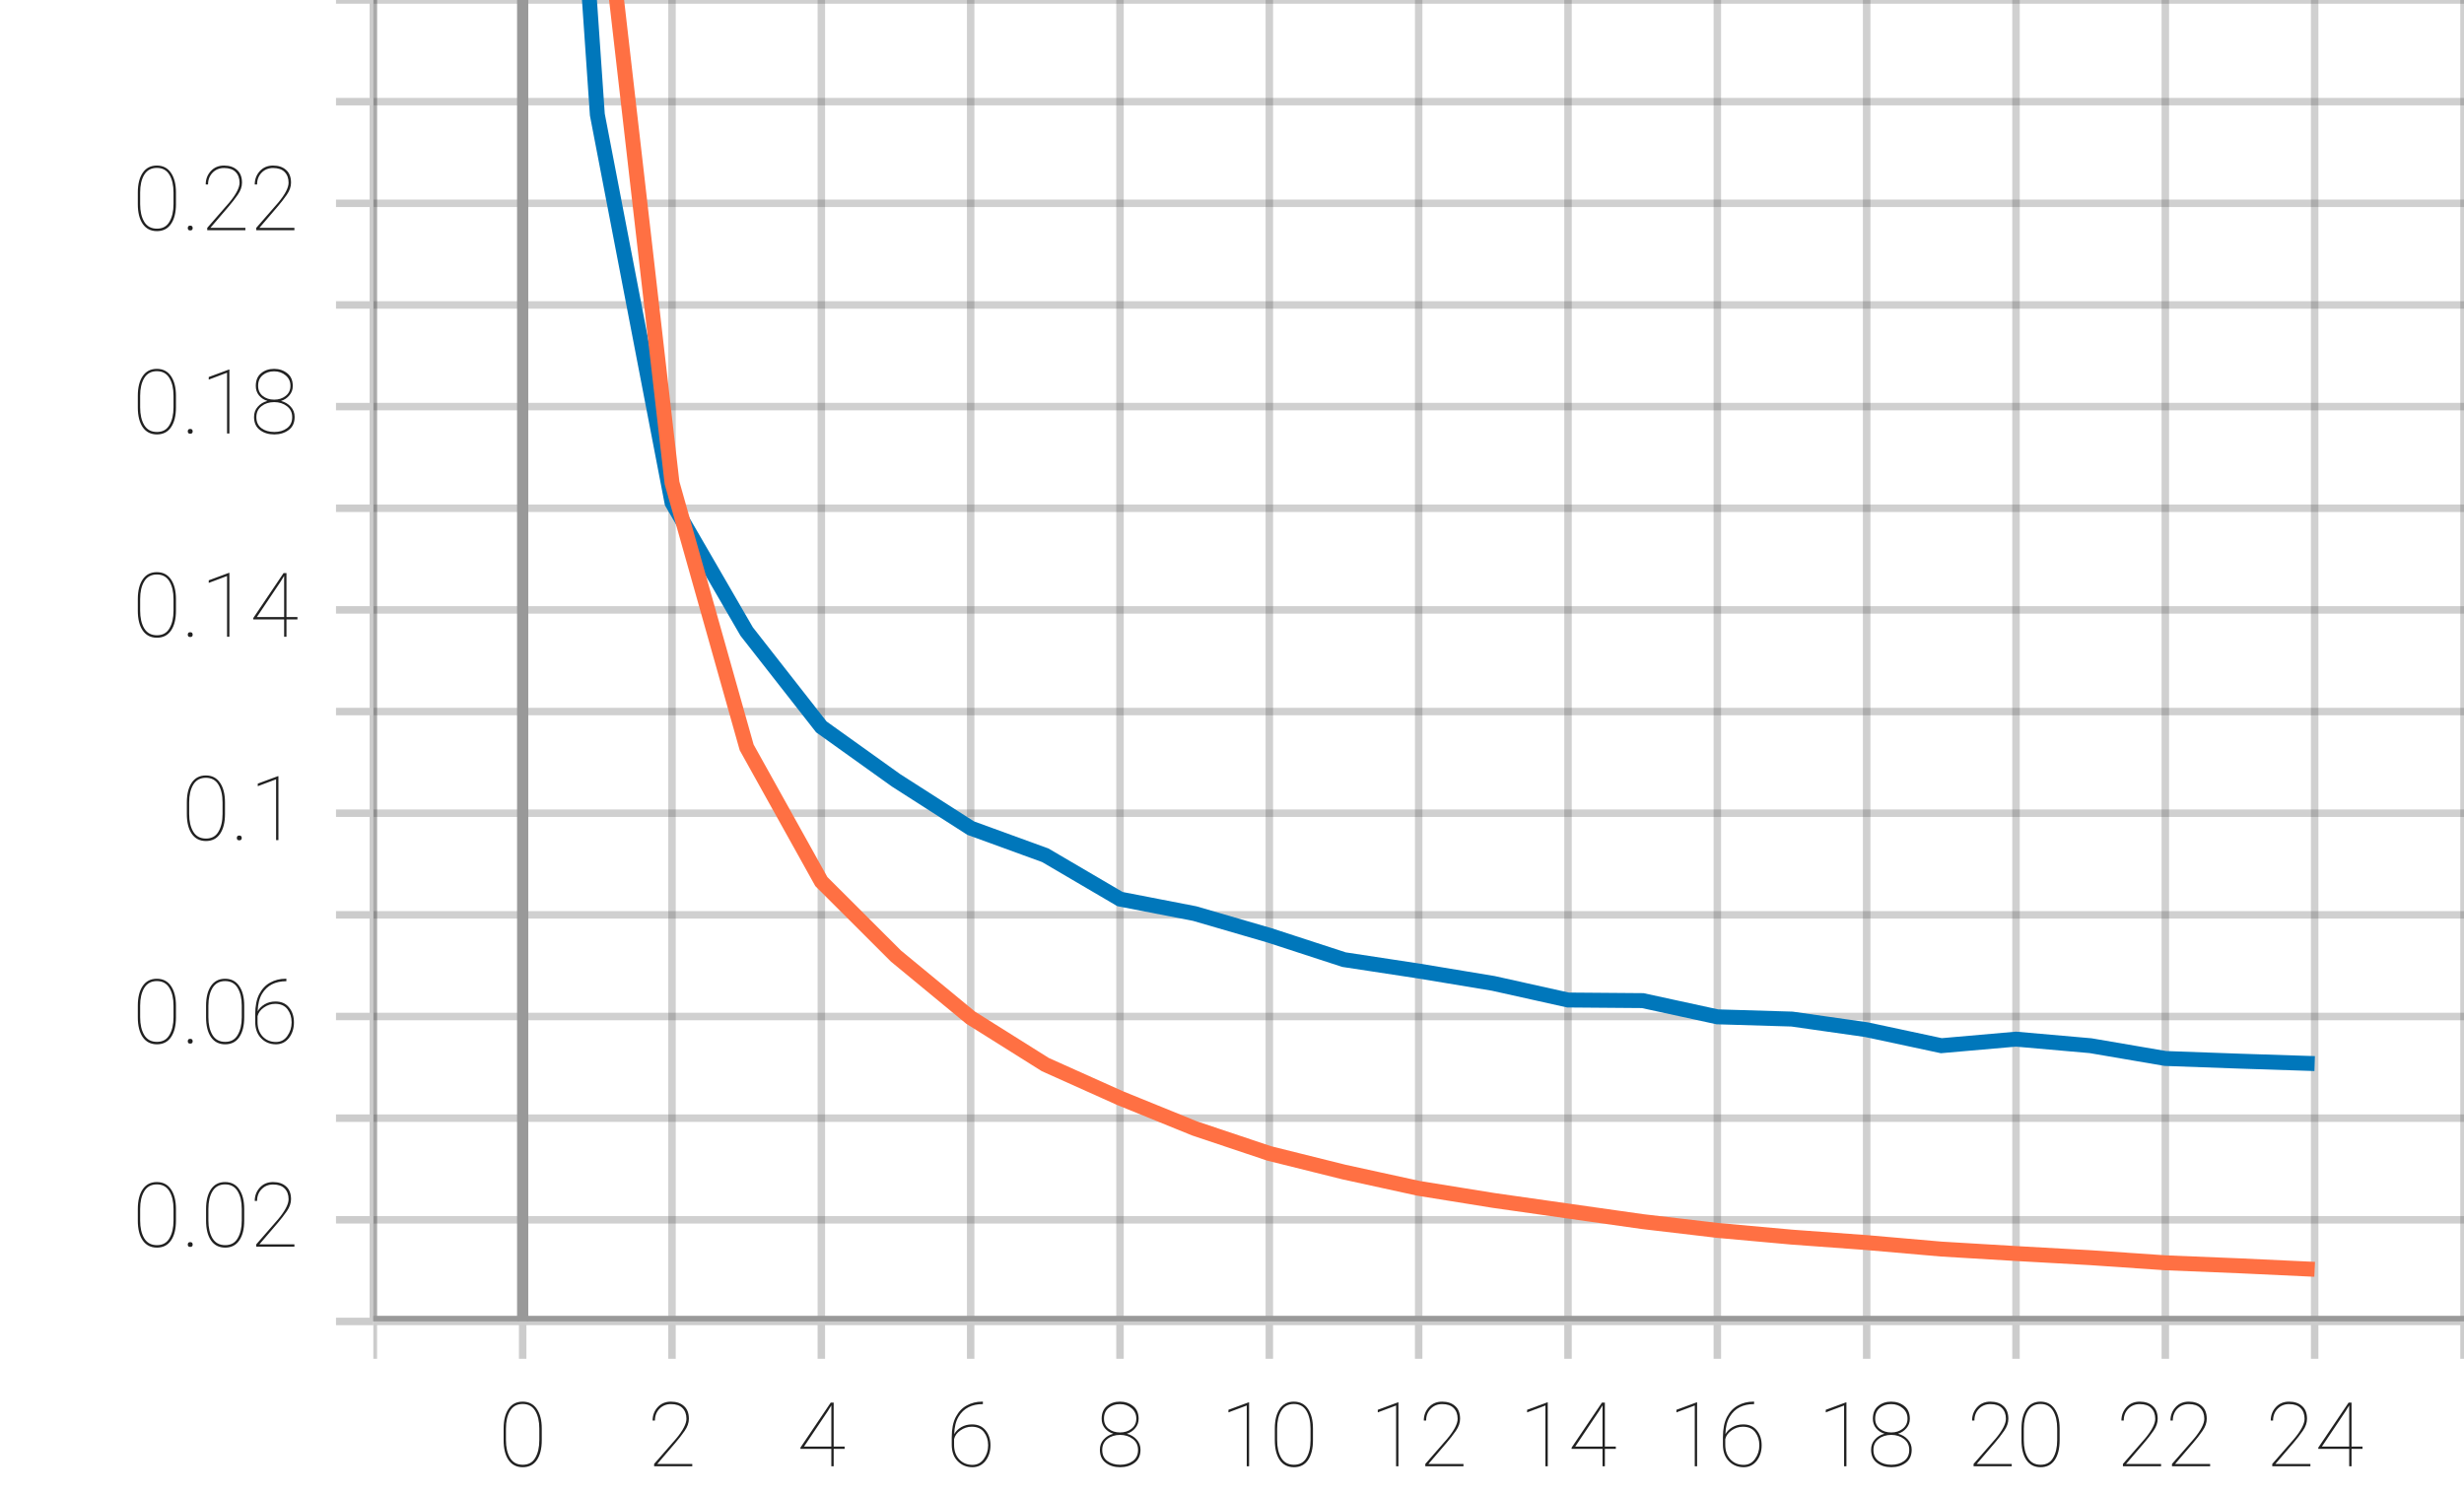
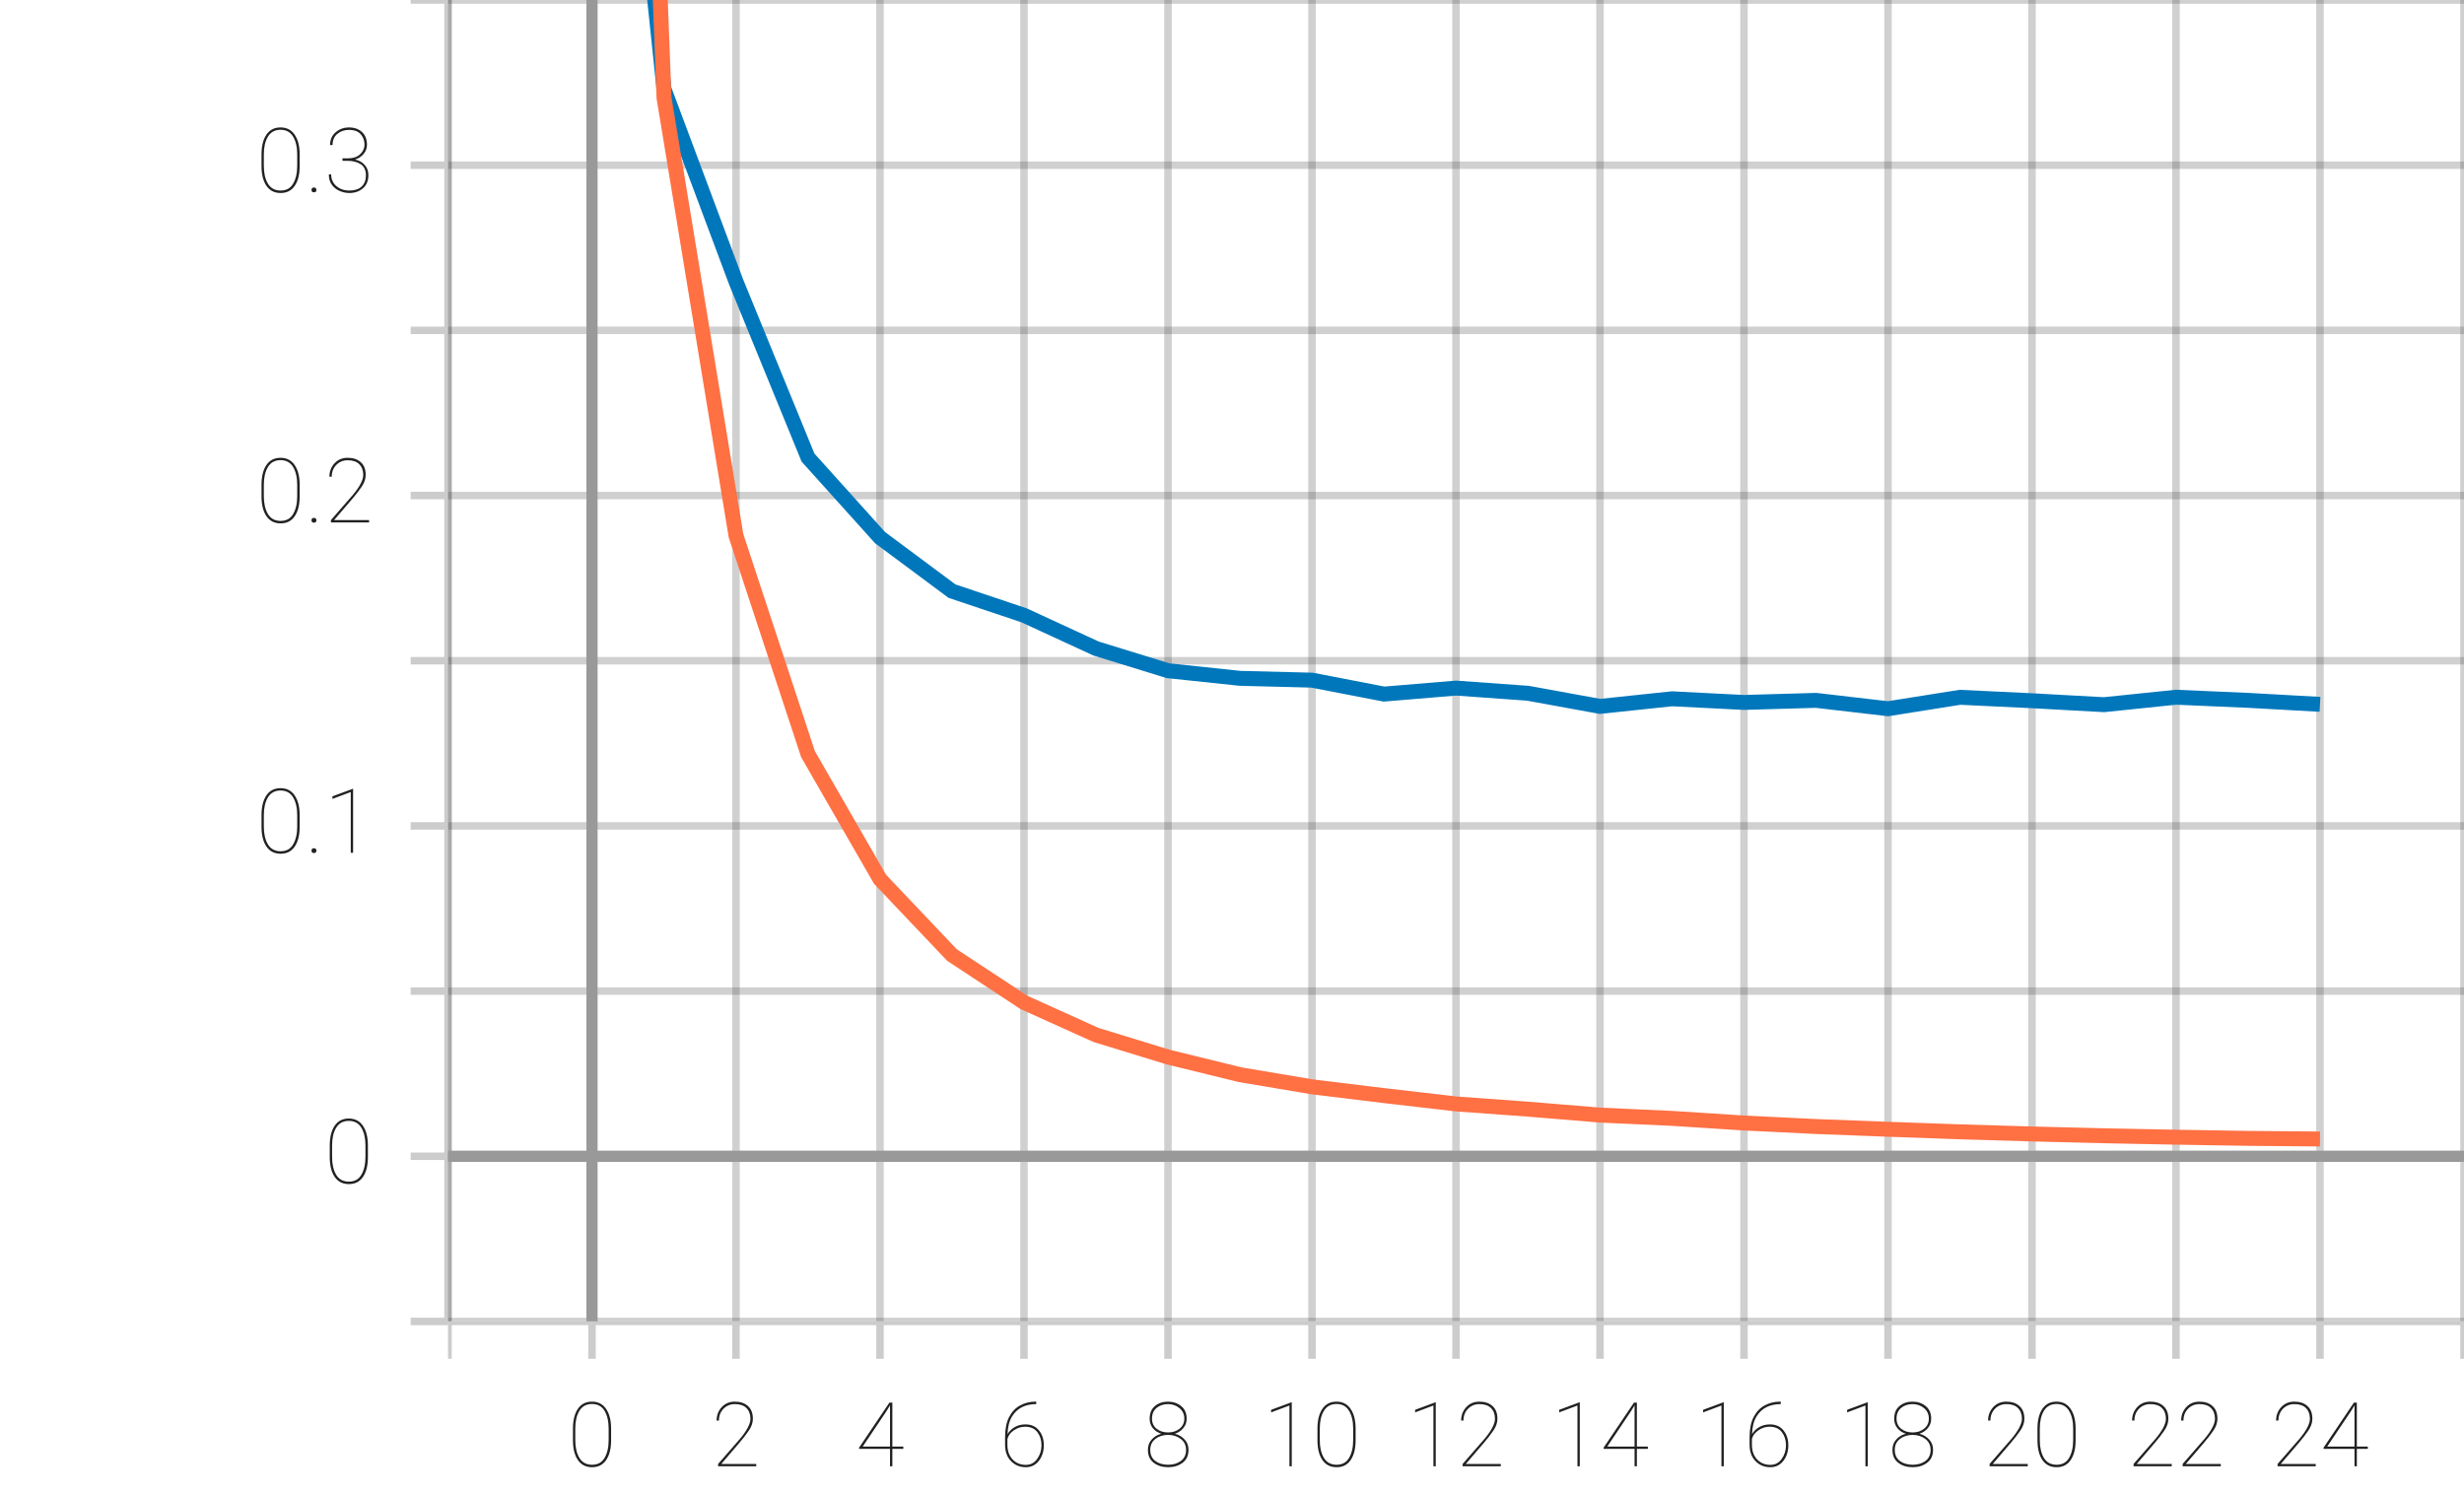
<svg xmlns="http://www.w3.org/2000/svg" viewBox="0 0 330 200">
  <g>
    <g>
      <g>
        <g>
          <g>
-             <line x1="50" y1="177" x2="45" y2="177" style="visibility: inherit;" fill="rgb(0, 0, 0)" stroke="rgb(204, 204, 204)" stroke-width="1px" />
-             <line x1="50" y1="163.385" x2="45" y2="163.385" style="visibility: inherit;" fill="rgb(0, 0, 0)" stroke="rgb(204, 204, 204)" stroke-width="1px" />
-             <line x1="50" y1="149.769" x2="45" y2="149.769" style="visibility: inherit;" fill="rgb(0, 0, 0)" stroke="rgb(204, 204, 204)" stroke-width="1px" />
-             <line x1="50" y1="136.154" x2="45" y2="136.154" style="visibility: inherit;" fill="rgb(0, 0, 0)" stroke="rgb(204, 204, 204)" stroke-width="1px" />
-             <line x1="50" y1="122.538" x2="45" y2="122.538" style="visibility: inherit;" fill="rgb(0, 0, 0)" stroke="rgb(204, 204, 204)" stroke-width="1px" />
-             <line x1="50" y1="108.923" x2="45" y2="108.923" style="visibility: inherit;" fill="rgb(0, 0, 0)" stroke="rgb(204, 204, 204)" stroke-width="1px" />
-             <line x1="50" y1="95.308" x2="45" y2="95.308" style="visibility: inherit;" fill="rgb(0, 0, 0)" stroke="rgb(204, 204, 204)" stroke-width="1px" />
-             <line x1="50" y1="81.692" x2="45" y2="81.692" style="visibility: inherit;" fill="rgb(0, 0, 0)" stroke="rgb(204, 204, 204)" stroke-width="1px" />
-             <line x1="50" y1="68.077" x2="45" y2="68.077" style="visibility: inherit;" fill="rgb(0, 0, 0)" stroke="rgb(204, 204, 204)" stroke-width="1px" />
-             <line x1="50" y1="54.462" x2="45" y2="54.462" style="visibility: inherit;" fill="rgb(0, 0, 0)" stroke="rgb(204, 204, 204)" stroke-width="1px" />
-             <line x1="50" y1="40.846" x2="45" y2="40.846" style="visibility: inherit;" fill="rgb(0, 0, 0)" stroke="rgb(204, 204, 204)" stroke-width="1px" />
-             <line x1="50" y1="27.231" x2="45" y2="27.231" style="visibility: inherit;" fill="rgb(0, 0, 0)" stroke="rgb(204, 204, 204)" stroke-width="1px" />
-             <line x1="50" y1="13.615" x2="45" y2="13.615" style="visibility: inherit;" fill="rgb(0, 0, 0)" stroke="rgb(204, 204, 204)" stroke-width="1px" />
-             <line x1="50" y1="0" x2="45" y2="0" style="visibility: inherit;" fill="rgb(0, 0, 0)" stroke="rgb(204, 204, 204)" stroke-width="1px" />
+             <line x1="60" y1="177" x2="55" y2="177" style="visibility: inherit;" fill="rgb(0, 0, 0)" stroke="rgb(204, 204, 204)" stroke-width="1px" />
+             <line x1="60" y1="154.875" x2="55" y2="154.875" style="visibility: inherit;" fill="rgb(0, 0, 0)" stroke="rgb(204, 204, 204)" stroke-width="1px" />
+             <line x1="60" y1="132.75" x2="55" y2="132.75" style="visibility: inherit;" fill="rgb(0, 0, 0)" stroke="rgb(204, 204, 204)" stroke-width="1px" />
+             <line x1="60" y1="110.625" x2="55" y2="110.625" style="visibility: inherit;" fill="rgb(0, 0, 0)" stroke="rgb(204, 204, 204)" stroke-width="1px" />
+             <line x1="60" y1="88.5" x2="55" y2="88.5" style="visibility: inherit;" fill="rgb(0, 0, 0)" stroke="rgb(204, 204, 204)" stroke-width="1px" />
+             <line x1="60" y1="66.375" x2="55" y2="66.375" style="visibility: inherit;" fill="rgb(0, 0, 0)" stroke="rgb(204, 204, 204)" stroke-width="1px" />
+             <line x1="60" y1="44.25" x2="55" y2="44.25" style="visibility: inherit;" fill="rgb(0, 0, 0)" stroke="rgb(204, 204, 204)" stroke-width="1px" />
+             <line x1="60" y1="22.125" x2="55" y2="22.125" style="visibility: inherit;" fill="rgb(0, 0, 0)" stroke="rgb(204, 204, 204)" stroke-width="1px" />
+             <line x1="60" y1="0" x2="55" y2="0" style="visibility: inherit;" fill="rgb(0, 0, 0)" stroke="rgb(204, 204, 204)" stroke-width="1px" />
          </g>
-           <g transform="translate(40, 0)">
-             <text x="0" y="177" dx="0em" dy="0.3em" style="text-anchor: end; visibility: hidden; font-family: Roboto, sans-serif; font-size: 12px; font-weight: 200;" fill="rgb(33, 33, 33)" stroke="none" stroke-width="1px">0</text>
-             <text x="0" y="163.385" dx="0em" dy="0.3em" style="text-anchor: end; visibility: inherit; font-family: Roboto, sans-serif; font-size: 12px; font-weight: 200;" fill="rgb(33, 33, 33)" stroke="none" stroke-width="1px">0.02</text>
-             <text x="0" y="149.769" dx="0em" dy="0.3em" style="text-anchor: end; visibility: hidden; font-family: Roboto, sans-serif; font-size: 12px; font-weight: 200;" fill="rgb(33, 33, 33)" stroke="none" stroke-width="1px">0.04</text>
-             <text x="0" y="136.154" dx="0em" dy="0.3em" style="text-anchor: end; visibility: inherit; font-family: Roboto, sans-serif; font-size: 12px; font-weight: 200;" fill="rgb(33, 33, 33)" stroke="none" stroke-width="1px">0.06</text>
-             <text x="0" y="122.538" dx="0em" dy="0.3em" style="text-anchor: end; visibility: hidden; font-family: Roboto, sans-serif; font-size: 12px; font-weight: 200;" fill="rgb(33, 33, 33)" stroke="none" stroke-width="1px">0.08</text>
-             <text x="0" y="108.923" dx="0em" dy="0.3em" style="text-anchor: end; visibility: inherit; font-family: Roboto, sans-serif; font-size: 12px; font-weight: 200;" fill="rgb(33, 33, 33)" stroke="none" stroke-width="1px">0.1</text>
-             <text x="0" y="95.308" dx="0em" dy="0.3em" style="text-anchor: end; visibility: hidden; font-family: Roboto, sans-serif; font-size: 12px; font-weight: 200;" fill="rgb(33, 33, 33)" stroke="none" stroke-width="1px">0.12</text>
-             <text x="0" y="81.692" dx="0em" dy="0.3em" style="text-anchor: end; visibility: inherit; font-family: Roboto, sans-serif; font-size: 12px; font-weight: 200;" fill="rgb(33, 33, 33)" stroke="none" stroke-width="1px">0.14</text>
-             <text x="0" y="68.077" dx="0em" dy="0.3em" style="text-anchor: end; visibility: hidden; font-family: Roboto, sans-serif; font-size: 12px; font-weight: 200;" fill="rgb(33, 33, 33)" stroke="none" stroke-width="1px">0.16</text>
-             <text x="0" y="54.462" dx="0em" dy="0.3em" style="text-anchor: end; visibility: inherit; font-family: Roboto, sans-serif; font-size: 12px; font-weight: 200;" fill="rgb(33, 33, 33)" stroke="none" stroke-width="1px">0.18</text>
-             <text x="0" y="40.846" dx="0em" dy="0.3em" style="text-anchor: end; visibility: hidden; font-family: Roboto, sans-serif; font-size: 12px; font-weight: 200;" fill="rgb(33, 33, 33)" stroke="none" stroke-width="1px">0.2</text>
-             <text x="0" y="27.231" dx="0em" dy="0.3em" style="text-anchor: end; visibility: inherit; font-family: Roboto, sans-serif; font-size: 12px; font-weight: 200;" fill="rgb(33, 33, 33)" stroke="none" stroke-width="1px">0.22</text>
-             <text x="0" y="13.615" dx="0em" dy="0.3em" style="text-anchor: end; visibility: hidden; font-family: Roboto, sans-serif; font-size: 12px; font-weight: 200;" fill="rgb(33, 33, 33)" stroke="none" stroke-width="1px">0.24</text>
-             <text x="0" y="0" dx="0em" dy="0.3em" style="text-anchor: end; visibility: hidden; font-family: Roboto, sans-serif; font-size: 12px; font-weight: 200;" fill="rgb(33, 33, 33)" stroke="none" stroke-width="1px">0.26</text>
+           <g transform="translate(50, 0)">
+             <text x="0" y="177" dx="0em" dy="0.3em" style="text-anchor: end; visibility: hidden; font-family: Roboto, sans-serif; font-size: 12px; font-weight: 200;" fill="rgb(33, 33, 33)" stroke="none" stroke-width="1px">-0.05</text>
+             <text x="0" y="154.875" dx="0em" dy="0.3em" style="text-anchor: end; visibility: inherit; font-family: Roboto, sans-serif; font-size: 12px; font-weight: 200;" fill="rgb(33, 33, 33)" stroke="none" stroke-width="1px">0</text>
+             <text x="0" y="132.75" dx="0em" dy="0.3em" style="text-anchor: end; visibility: hidden; font-family: Roboto, sans-serif; font-size: 12px; font-weight: 200;" fill="rgb(33, 33, 33)" stroke="none" stroke-width="1px">0.05</text>
+             <text x="0" y="110.625" dx="0em" dy="0.3em" style="text-anchor: end; visibility: inherit; font-family: Roboto, sans-serif; font-size: 12px; font-weight: 200;" fill="rgb(33, 33, 33)" stroke="none" stroke-width="1px">0.1</text>
+             <text x="0" y="88.5" dx="0em" dy="0.3em" style="text-anchor: end; visibility: hidden; font-family: Roboto, sans-serif; font-size: 12px; font-weight: 200;" fill="rgb(33, 33, 33)" stroke="none" stroke-width="1px">0.15</text>
+             <text x="0" y="66.375" dx="0em" dy="0.3em" style="text-anchor: end; visibility: inherit; font-family: Roboto, sans-serif; font-size: 12px; font-weight: 200;" fill="rgb(33, 33, 33)" stroke="none" stroke-width="1px">0.2</text>
+             <text x="0" y="44.25" dx="0em" dy="0.3em" style="text-anchor: end; visibility: hidden; font-family: Roboto, sans-serif; font-size: 12px; font-weight: 200;" fill="rgb(33, 33, 33)" stroke="none" stroke-width="1px">0.25</text>
+             <text x="0" y="22.125" dx="0em" dy="0.3em" style="text-anchor: end; visibility: inherit; font-family: Roboto, sans-serif; font-size: 12px; font-weight: 200;" fill="rgb(33, 33, 33)" stroke="none" stroke-width="1px">0.3</text>
+             <text x="0" y="0" dx="0em" dy="0.3em" style="text-anchor: end; visibility: hidden; font-family: Roboto, sans-serif; font-size: 12px; font-weight: 200;" fill="rgb(33, 33, 33)" stroke="none" stroke-width="1px">0.35</text>
          </g>
-           <line x1="50" y1="0" x2="50" y2="177" fill="rgb(0, 0, 0)" stroke="rgb(204, 204, 204)" stroke-width="1px" />
+           <line x1="60" y1="0" x2="60" y2="177" fill="rgb(0, 0, 0)" stroke="rgb(204, 204, 204)" stroke-width="1px" />
        </g>
      </g>
-       <g transform="translate(50, 0)" clip-path="url(#clip_0)">
+       <g transform="translate(60, 0)" clip-path="url(#clip_0)">
        <clipPath id="clip_0">
-           <rect width="280" height="177" />
+           <rect width="270" height="177" />
        </clipPath>
        <g>
          <g>
            <g>
              <line x1="0" y1="0" x2="0" y2="177" fill="rgb(0, 0, 0)" stroke="rgb(66, 66, 66)" stroke-width="1px" opacity="0.25" />
-               <line x1="20" y1="0" x2="20" y2="177" fill="rgb(0, 0, 0)" stroke="rgb(66, 66, 66)" stroke-width="1px" opacity="0.25" />
-               <line x1="40" y1="0" x2="40" y2="177" fill="rgb(0, 0, 0)" stroke="rgb(66, 66, 66)" stroke-width="1px" opacity="0.25" />
-               <line x1="60" y1="0" x2="60" y2="177" fill="rgb(0, 0, 0)" stroke="rgb(66, 66, 66)" stroke-width="1px" opacity="0.25" />
-               <line x1="80" y1="0" x2="80" y2="177" fill="rgb(0, 0, 0)" stroke="rgb(66, 66, 66)" stroke-width="1px" opacity="0.25" />
-               <line x1="100" y1="0" x2="100" y2="177" fill="rgb(0, 0, 0)" stroke="rgb(66, 66, 66)" stroke-width="1px" opacity="0.25" />
-               <line x1="120" y1="0" x2="120" y2="177" fill="rgb(0, 0, 0)" stroke="rgb(66, 66, 66)" stroke-width="1px" opacity="0.25" />
-               <line x1="140" y1="0" x2="140" y2="177" fill="rgb(0, 0, 0)" stroke="rgb(66, 66, 66)" stroke-width="1px" opacity="0.25" />
-               <line x1="160" y1="0" x2="160" y2="177" fill="rgb(0, 0, 0)" stroke="rgb(66, 66, 66)" stroke-width="1px" opacity="0.25" />
-               <line x1="180" y1="0" x2="180" y2="177" fill="rgb(0, 0, 0)" stroke="rgb(66, 66, 66)" stroke-width="1px" opacity="0.25" />
-               <line x1="200" y1="0" x2="200" y2="177" fill="rgb(0, 0, 0)" stroke="rgb(66, 66, 66)" stroke-width="1px" opacity="0.25" />
-               <line x1="220" y1="0" x2="220" y2="177" fill="rgb(0, 0, 0)" stroke="rgb(66, 66, 66)" stroke-width="1px" opacity="0.25" />
-               <line x1="240" y1="0" x2="240" y2="177" fill="rgb(0, 0, 0)" stroke="rgb(66, 66, 66)" stroke-width="1px" opacity="0.25" />
-               <line x1="260" y1="0" x2="260" y2="177" fill="rgb(0, 0, 0)" stroke="rgb(66, 66, 66)" stroke-width="1px" opacity="0.25" />
-               <line x1="280" y1="0" x2="280" y2="177" fill="rgb(0, 0, 0)" stroke="rgb(66, 66, 66)" stroke-width="1px" opacity="0.25" />
+               <line x1="19.286" y1="0" x2="19.286" y2="177" fill="rgb(0, 0, 0)" stroke="rgb(66, 66, 66)" stroke-width="1px" opacity="0.25" />
+               <line x1="38.571" y1="0" x2="38.571" y2="177" fill="rgb(0, 0, 0)" stroke="rgb(66, 66, 66)" stroke-width="1px" opacity="0.25" />
+               <line x1="57.857" y1="0" x2="57.857" y2="177" fill="rgb(0, 0, 0)" stroke="rgb(66, 66, 66)" stroke-width="1px" opacity="0.25" />
+               <line x1="77.143" y1="0" x2="77.143" y2="177" fill="rgb(0, 0, 0)" stroke="rgb(66, 66, 66)" stroke-width="1px" opacity="0.25" />
+               <line x1="96.429" y1="0" x2="96.429" y2="177" fill="rgb(0, 0, 0)" stroke="rgb(66, 66, 66)" stroke-width="1px" opacity="0.25" />
+               <line x1="115.714" y1="0" x2="115.714" y2="177" fill="rgb(0, 0, 0)" stroke="rgb(66, 66, 66)" stroke-width="1px" opacity="0.25" />
+               <line x1="135" y1="0" x2="135" y2="177" fill="rgb(0, 0, 0)" stroke="rgb(66, 66, 66)" stroke-width="1px" opacity="0.25" />
+               <line x1="154.286" y1="0" x2="154.286" y2="177" fill="rgb(0, 0, 0)" stroke="rgb(66, 66, 66)" stroke-width="1px" opacity="0.25" />
+               <line x1="173.571" y1="0" x2="173.571" y2="177" fill="rgb(0, 0, 0)" stroke="rgb(66, 66, 66)" stroke-width="1px" opacity="0.25" />
+               <line x1="192.857" y1="0" x2="192.857" y2="177" fill="rgb(0, 0, 0)" stroke="rgb(66, 66, 66)" stroke-width="1px" opacity="0.25" />
+               <line x1="212.143" y1="0" x2="212.143" y2="177" fill="rgb(0, 0, 0)" stroke="rgb(66, 66, 66)" stroke-width="1px" opacity="0.25" />
+               <line x1="231.429" y1="0" x2="231.429" y2="177" fill="rgb(0, 0, 0)" stroke="rgb(66, 66, 66)" stroke-width="1px" opacity="0.25" />
+               <line x1="250.714" y1="0" x2="250.714" y2="177" fill="rgb(0, 0, 0)" stroke="rgb(66, 66, 66)" stroke-width="1px" opacity="0.25" />
+               <line x1="270" y1="0" x2="270" y2="177" fill="rgb(0, 0, 0)" stroke="rgb(66, 66, 66)" stroke-width="1px" opacity="0.25" />
            </g>
            <g>
-               <line x1="0" y1="177" x2="280" y2="177" fill="rgb(0, 0, 0)" stroke="rgb(66, 66, 66)" stroke-width="1px" opacity="0.25" />
-               <line x1="0" y1="163.385" x2="280" y2="163.385" fill="rgb(0, 0, 0)" stroke="rgb(66, 66, 66)" stroke-width="1px" opacity="0.25" />
-               <line x1="0" y1="149.769" x2="280" y2="149.769" fill="rgb(0, 0, 0)" stroke="rgb(66, 66, 66)" stroke-width="1px" opacity="0.25" />
-               <line x1="0" y1="136.154" x2="280" y2="136.154" fill="rgb(0, 0, 0)" stroke="rgb(66, 66, 66)" stroke-width="1px" opacity="0.25" />
-               <line x1="0" y1="122.538" x2="280" y2="122.538" fill="rgb(0, 0, 0)" stroke="rgb(66, 66, 66)" stroke-width="1px" opacity="0.25" />
-               <line x1="0" y1="108.923" x2="280" y2="108.923" fill="rgb(0, 0, 0)" stroke="rgb(66, 66, 66)" stroke-width="1px" opacity="0.25" />
-               <line x1="0" y1="95.308" x2="280" y2="95.308" fill="rgb(0, 0, 0)" stroke="rgb(66, 66, 66)" stroke-width="1px" opacity="0.25" />
-               <line x1="0" y1="81.692" x2="280" y2="81.692" fill="rgb(0, 0, 0)" stroke="rgb(66, 66, 66)" stroke-width="1px" opacity="0.25" />
-               <line x1="0" y1="68.077" x2="280" y2="68.077" fill="rgb(0, 0, 0)" stroke="rgb(66, 66, 66)" stroke-width="1px" opacity="0.25" />
-               <line x1="0" y1="54.462" x2="280" y2="54.462" fill="rgb(0, 0, 0)" stroke="rgb(66, 66, 66)" stroke-width="1px" opacity="0.25" />
-               <line x1="0" y1="40.846" x2="280" y2="40.846" fill="rgb(0, 0, 0)" stroke="rgb(66, 66, 66)" stroke-width="1px" opacity="0.25" />
-               <line x1="0" y1="27.231" x2="280" y2="27.231" fill="rgb(0, 0, 0)" stroke="rgb(66, 66, 66)" stroke-width="1px" opacity="0.25" />
-               <line x1="0" y1="13.615" x2="280" y2="13.615" fill="rgb(0, 0, 0)" stroke="rgb(66, 66, 66)" stroke-width="1px" opacity="0.25" />
-               <line x1="0" y1="0" x2="280" y2="0" fill="rgb(0, 0, 0)" stroke="rgb(66, 66, 66)" stroke-width="1px" opacity="0.25" />
+               <line x1="0" y1="177" x2="270" y2="177" fill="rgb(0, 0, 0)" stroke="rgb(66, 66, 66)" stroke-width="1px" opacity="0.25" />
+               <line x1="0" y1="154.875" x2="270" y2="154.875" fill="rgb(0, 0, 0)" stroke="rgb(66, 66, 66)" stroke-width="1px" opacity="0.25" />
+               <line x1="0" y1="132.75" x2="270" y2="132.75" fill="rgb(0, 0, 0)" stroke="rgb(66, 66, 66)" stroke-width="1px" opacity="0.25" />
+               <line x1="0" y1="110.625" x2="270" y2="110.625" fill="rgb(0, 0, 0)" stroke="rgb(66, 66, 66)" stroke-width="1px" opacity="0.25" />
+               <line x1="0" y1="88.5" x2="270" y2="88.5" fill="rgb(0, 0, 0)" stroke="rgb(66, 66, 66)" stroke-width="1px" opacity="0.25" />
+               <line x1="0" y1="66.375" x2="270" y2="66.375" fill="rgb(0, 0, 0)" stroke="rgb(66, 66, 66)" stroke-width="1px" opacity="0.25" />
+               <line x1="0" y1="44.25" x2="270" y2="44.25" fill="rgb(0, 0, 0)" stroke="rgb(66, 66, 66)" stroke-width="1px" opacity="0.25" />
+               <line x1="0" y1="22.125" x2="270" y2="22.125" fill="rgb(0, 0, 0)" stroke="rgb(66, 66, 66)" stroke-width="1px" opacity="0.25" />
+               <line x1="0" y1="0" x2="270" y2="0" fill="rgb(0, 0, 0)" stroke="rgb(66, 66, 66)" stroke-width="1px" opacity="0.25" />
            </g>
          </g>
        </g>
        <g>
          <g>
-             <line x1="0" y1="177" x2="280" y2="177" fill="rgb(0, 0, 0)" stroke="rgb(153, 153, 153)" stroke-width="1.5px" />
+             <line x1="0" y1="154.875" x2="270" y2="154.875" fill="rgb(0, 0, 0)" stroke="rgb(153, 153, 153)" stroke-width="1.5px" />
          </g>
        </g>
        <g>
          <g>
-             <line x1="20" y1="0" x2="20" y2="177" fill="rgb(0, 0, 0)" stroke="rgb(153, 153, 153)" stroke-width="1.5px" />
+             <line x1="19.286" y1="0" x2="19.286" y2="177" fill="rgb(0, 0, 0)" stroke="rgb(153, 153, 153)" stroke-width="1.5px" />
          </g>
        </g>
        <g>
          <g>
            <g>
              <g>
                <g>
-                   <path stroke="rgb(0, 119, 187)" stroke-width="2px" d="M20,-129.937L30,15.35L40,67.322L50,84.59L60,97.362L70,104.516L80,110.919L90,114.562L100,120.426L110,122.367L120,125.279L130,128.537L140,130.06L150,131.719L160,133.946L170,134.026L180,136.198L190,136.499L200,137.924L210,140.063L220,139.187L230,140.066L240,141.777L250,142.136L260,142.46" style="fill: none;" fill="none" />
+                   <path stroke="rgb(0, 119, 187)" stroke-width="2px" d="M19.286,-80.438L28.929,11.932L38.571,37.724L48.214,61.29L57.857,72.006L67.5,79.179L77.143,82.415L86.786,86.863L96.429,89.838L106.071,90.859L115.714,91.102L125.357,92.967L135,92.166L144.643,92.859L154.286,94.617L163.929,93.599L173.571,94.087L183.214,93.809L192.857,94.93L202.5,93.398L212.143,93.859L221.786,94.387L231.429,93.389L241.071,93.808L250.714,94.342" style="fill: none;" fill="none" />
                </g>
                <g>
-                   <path stroke="rgb(255, 112, 67)" stroke-width="2px" d="M30,-22.478L40,64.667L50,100.11L60,118.078L70,128.064L80,136.315L90,142.595L100,147.082L110,151.147L120,154.5L130,156.989L140,159.174L150,160.787L160,162.211L170,163.628L180,164.804L190,165.707L200,166.436L210,167.306L220,167.903L230,168.461L240,169.143L250,169.55L260,170.018" style="fill: none;" fill="none" />
+                   <path stroke="rgb(255, 112, 67)" stroke-width="2px" d="M19.286,-240.947L28.929,13.073L38.571,71.75L48.214,101.01L57.857,117.764L67.5,127.925L77.143,134.271L86.786,138.627L96.429,141.583L106.071,143.946L115.714,145.573L125.357,146.747L135,147.864L144.643,148.564L154.286,149.36L163.929,149.8L173.571,150.42L183.214,150.889L192.857,151.258L202.5,151.6L212.143,151.886L221.786,152.128L231.429,152.319L241.071,152.477L250.714,152.561" style="fill: none;" fill="none" />
                </g>
              </g>
            </g>
          </g>
        </g>
      </g>
-       <g transform="translate(50, 177)" clip-path="url(#clip_1)">
+       <g transform="translate(60, 177)" clip-path="url(#clip_1)">
        <clipPath id="clip_1">
-           <rect width="280" height="23" />
+           <rect width="270" height="23" />
        </clipPath>
        <g>
          <g>
            <line x1="0" y1="0" x2="0" y2="5" style="visibility: inherit;" fill="rgb(0, 0, 0)" stroke="rgb(204, 204, 204)" stroke-width="1px" />
-             <line x1="20" y1="0" x2="20" y2="5" style="visibility: inherit;" fill="rgb(0, 0, 0)" stroke="rgb(204, 204, 204)" stroke-width="1px" />
-             <line x1="40" y1="0" x2="40" y2="5" style="visibility: inherit;" fill="rgb(0, 0, 0)" stroke="rgb(204, 204, 204)" stroke-width="1px" />
-             <line x1="60" y1="0" x2="60" y2="5" style="visibility: inherit;" fill="rgb(0, 0, 0)" stroke="rgb(204, 204, 204)" stroke-width="1px" />
-             <line x1="80" y1="0" x2="80" y2="5" style="visibility: inherit;" fill="rgb(0, 0, 0)" stroke="rgb(204, 204, 204)" stroke-width="1px" />
-             <line x1="100" y1="0" x2="100" y2="5" style="visibility: inherit;" fill="rgb(0, 0, 0)" stroke="rgb(204, 204, 204)" stroke-width="1px" />
-             <line x1="120" y1="0" x2="120" y2="5" style="visibility: inherit;" fill="rgb(0, 0, 0)" stroke="rgb(204, 204, 204)" stroke-width="1px" />
-             <line x1="140" y1="0" x2="140" y2="5" style="visibility: inherit;" fill="rgb(0, 0, 0)" stroke="rgb(204, 204, 204)" stroke-width="1px" />
-             <line x1="160" y1="0" x2="160" y2="5" style="visibility: inherit;" fill="rgb(0, 0, 0)" stroke="rgb(204, 204, 204)" stroke-width="1px" />
-             <line x1="180" y1="0" x2="180" y2="5" style="visibility: inherit;" fill="rgb(0, 0, 0)" stroke="rgb(204, 204, 204)" stroke-width="1px" />
-             <line x1="200" y1="0" x2="200" y2="5" style="visibility: inherit;" fill="rgb(0, 0, 0)" stroke="rgb(204, 204, 204)" stroke-width="1px" />
-             <line x1="220" y1="0" x2="220" y2="5" style="visibility: inherit;" fill="rgb(0, 0, 0)" stroke="rgb(204, 204, 204)" stroke-width="1px" />
-             <line x1="240" y1="0" x2="240" y2="5" style="visibility: inherit;" fill="rgb(0, 0, 0)" stroke="rgb(204, 204, 204)" stroke-width="1px" />
-             <line x1="260" y1="0" x2="260" y2="5" style="visibility: inherit;" fill="rgb(0, 0, 0)" stroke="rgb(204, 204, 204)" stroke-width="1px" />
-             <line x1="280" y1="0" x2="280" y2="5" style="visibility: inherit;" fill="rgb(0, 0, 0)" stroke="rgb(204, 204, 204)" stroke-width="1px" />
+             <line x1="19.286" y1="0" x2="19.286" y2="5" style="visibility: inherit;" fill="rgb(0, 0, 0)" stroke="rgb(204, 204, 204)" stroke-width="1px" />
+             <line x1="38.571" y1="0" x2="38.571" y2="5" style="visibility: inherit;" fill="rgb(0, 0, 0)" stroke="rgb(204, 204, 204)" stroke-width="1px" />
+             <line x1="57.857" y1="0" x2="57.857" y2="5" style="visibility: inherit;" fill="rgb(0, 0, 0)" stroke="rgb(204, 204, 204)" stroke-width="1px" />
+             <line x1="77.143" y1="0" x2="77.143" y2="5" style="visibility: inherit;" fill="rgb(0, 0, 0)" stroke="rgb(204, 204, 204)" stroke-width="1px" />
+             <line x1="96.429" y1="0" x2="96.429" y2="5" style="visibility: inherit;" fill="rgb(0, 0, 0)" stroke="rgb(204, 204, 204)" stroke-width="1px" />
+             <line x1="115.714" y1="0" x2="115.714" y2="5" style="visibility: inherit;" fill="rgb(0, 0, 0)" stroke="rgb(204, 204, 204)" stroke-width="1px" />
+             <line x1="135" y1="0" x2="135" y2="5" style="visibility: inherit;" fill="rgb(0, 0, 0)" stroke="rgb(204, 204, 204)" stroke-width="1px" />
+             <line x1="154.286" y1="0" x2="154.286" y2="5" style="visibility: inherit;" fill="rgb(0, 0, 0)" stroke="rgb(204, 204, 204)" stroke-width="1px" />
+             <line x1="173.571" y1="0" x2="173.571" y2="5" style="visibility: inherit;" fill="rgb(0, 0, 0)" stroke="rgb(204, 204, 204)" stroke-width="1px" />
+             <line x1="192.857" y1="0" x2="192.857" y2="5" style="visibility: inherit;" fill="rgb(0, 0, 0)" stroke="rgb(204, 204, 204)" stroke-width="1px" />
+             <line x1="212.143" y1="0" x2="212.143" y2="5" style="visibility: inherit;" fill="rgb(0, 0, 0)" stroke="rgb(204, 204, 204)" stroke-width="1px" />
+             <line x1="231.429" y1="0" x2="231.429" y2="5" style="visibility: inherit;" fill="rgb(0, 0, 0)" stroke="rgb(204, 204, 204)" stroke-width="1px" />
+             <line x1="250.714" y1="0" x2="250.714" y2="5" style="visibility: inherit;" fill="rgb(0, 0, 0)" stroke="rgb(204, 204, 204)" stroke-width="1px" />
+             <line x1="270" y1="0" x2="270" y2="5" style="visibility: inherit;" fill="rgb(0, 0, 0)" stroke="rgb(204, 204, 204)" stroke-width="1px" />
          </g>
          <g transform="translate(0, 8)">
            <text x="0" y="0" dx="0em" dy="0.95em" style="text-anchor: middle; visibility: hidden; font-family: Roboto, sans-serif; font-size: 12px; font-weight: 200;" fill="rgb(33, 33, 33)" stroke="none" stroke-width="1px">-2</text>
-             <text x="20" y="0" dx="0em" dy="0.95em" style="text-anchor: middle; visibility: inherit; font-family: Roboto, sans-serif; font-size: 12px; font-weight: 200;" fill="rgb(33, 33, 33)" stroke="none" stroke-width="1px">0</text>
-             <text x="40" y="0" dx="0em" dy="0.95em" style="text-anchor: middle; visibility: inherit; font-family: Roboto, sans-serif; font-size: 12px; font-weight: 200;" fill="rgb(33, 33, 33)" stroke="none" stroke-width="1px">2</text>
-             <text x="60" y="0" dx="0em" dy="0.95em" style="text-anchor: middle; visibility: inherit; font-family: Roboto, sans-serif; font-size: 12px; font-weight: 200;" fill="rgb(33, 33, 33)" stroke="none" stroke-width="1px">4</text>
-             <text x="80" y="0" dx="0em" dy="0.95em" style="text-anchor: middle; visibility: inherit; font-family: Roboto, sans-serif; font-size: 12px; font-weight: 200;" fill="rgb(33, 33, 33)" stroke="none" stroke-width="1px">6</text>
-             <text x="100" y="0" dx="0em" dy="0.95em" style="text-anchor: middle; visibility: inherit; font-family: Roboto, sans-serif; font-size: 12px; font-weight: 200;" fill="rgb(33, 33, 33)" stroke="none" stroke-width="1px">8</text>
-             <text x="120" y="0" dx="0em" dy="0.95em" style="text-anchor: middle; visibility: inherit; font-family: Roboto, sans-serif; font-size: 12px; font-weight: 200;" fill="rgb(33, 33, 33)" stroke="none" stroke-width="1px">10</text>
-             <text x="140" y="0" dx="0em" dy="0.95em" style="text-anchor: middle; visibility: inherit; font-family: Roboto, sans-serif; font-size: 12px; font-weight: 200;" fill="rgb(33, 33, 33)" stroke="none" stroke-width="1px">12</text>
-             <text x="160" y="0" dx="0em" dy="0.95em" style="text-anchor: middle; visibility: inherit; font-family: Roboto, sans-serif; font-size: 12px; font-weight: 200;" fill="rgb(33, 33, 33)" stroke="none" stroke-width="1px">14</text>
-             <text x="180" y="0" dx="0em" dy="0.95em" style="text-anchor: middle; visibility: inherit; font-family: Roboto, sans-serif; font-size: 12px; font-weight: 200;" fill="rgb(33, 33, 33)" stroke="none" stroke-width="1px">16</text>
-             <text x="200" y="0" dx="0em" dy="0.95em" style="text-anchor: middle; visibility: inherit; font-family: Roboto, sans-serif; font-size: 12px; font-weight: 200;" fill="rgb(33, 33, 33)" stroke="none" stroke-width="1px">18</text>
-             <text x="220" y="0" dx="0em" dy="0.95em" style="text-anchor: middle; visibility: inherit; font-family: Roboto, sans-serif; font-size: 12px; font-weight: 200;" fill="rgb(33, 33, 33)" stroke="none" stroke-width="1px">20</text>
-             <text x="240" y="0" dx="0em" dy="0.95em" style="text-anchor: middle; visibility: inherit; font-family: Roboto, sans-serif; font-size: 12px; font-weight: 200;" fill="rgb(33, 33, 33)" stroke="none" stroke-width="1px">22</text>
-             <text x="260" y="0" dx="0em" dy="0.95em" style="text-anchor: middle; visibility: inherit; font-family: Roboto, sans-serif; font-size: 12px; font-weight: 200;" fill="rgb(33, 33, 33)" stroke="none" stroke-width="1px">24</text>
-             <text x="280" y="0" dx="0em" dy="0.95em" style="text-anchor: middle; visibility: hidden; font-family: Roboto, sans-serif; font-size: 12px; font-weight: 200;" fill="rgb(33, 33, 33)" stroke="none" stroke-width="1px">26</text>
+             <text x="19.286" y="0" dx="0em" dy="0.95em" style="text-anchor: middle; visibility: inherit; font-family: Roboto, sans-serif; font-size: 12px; font-weight: 200;" fill="rgb(33, 33, 33)" stroke="none" stroke-width="1px">0</text>
+             <text x="38.571" y="0" dx="0em" dy="0.95em" style="text-anchor: middle; visibility: inherit; font-family: Roboto, sans-serif; font-size: 12px; font-weight: 200;" fill="rgb(33, 33, 33)" stroke="none" stroke-width="1px">2</text>
+             <text x="57.857" y="0" dx="0em" dy="0.95em" style="text-anchor: middle; visibility: inherit; font-family: Roboto, sans-serif; font-size: 12px; font-weight: 200;" fill="rgb(33, 33, 33)" stroke="none" stroke-width="1px">4</text>
+             <text x="77.143" y="0" dx="0em" dy="0.95em" style="text-anchor: middle; visibility: inherit; font-family: Roboto, sans-serif; font-size: 12px; font-weight: 200;" fill="rgb(33, 33, 33)" stroke="none" stroke-width="1px">6</text>
+             <text x="96.429" y="0" dx="0em" dy="0.95em" style="text-anchor: middle; visibility: inherit; font-family: Roboto, sans-serif; font-size: 12px; font-weight: 200;" fill="rgb(33, 33, 33)" stroke="none" stroke-width="1px">8</text>
+             <text x="115.714" y="0" dx="0em" dy="0.95em" style="text-anchor: middle; visibility: inherit; font-family: Roboto, sans-serif; font-size: 12px; font-weight: 200;" fill="rgb(33, 33, 33)" stroke="none" stroke-width="1px">10</text>
+             <text x="135" y="0" dx="0em" dy="0.95em" style="text-anchor: middle; visibility: inherit; font-family: Roboto, sans-serif; font-size: 12px; font-weight: 200;" fill="rgb(33, 33, 33)" stroke="none" stroke-width="1px">12</text>
+             <text x="154.286" y="0" dx="0em" dy="0.95em" style="text-anchor: middle; visibility: inherit; font-family: Roboto, sans-serif; font-size: 12px; font-weight: 200;" fill="rgb(33, 33, 33)" stroke="none" stroke-width="1px">14</text>
+             <text x="173.571" y="0" dx="0em" dy="0.95em" style="text-anchor: middle; visibility: inherit; font-family: Roboto, sans-serif; font-size: 12px; font-weight: 200;" fill="rgb(33, 33, 33)" stroke="none" stroke-width="1px">16</text>
+             <text x="192.857" y="0" dx="0em" dy="0.95em" style="text-anchor: middle; visibility: inherit; font-family: Roboto, sans-serif; font-size: 12px; font-weight: 200;" fill="rgb(33, 33, 33)" stroke="none" stroke-width="1px">18</text>
+             <text x="212.143" y="0" dx="0em" dy="0.95em" style="text-anchor: middle; visibility: inherit; font-family: Roboto, sans-serif; font-size: 12px; font-weight: 200;" fill="rgb(33, 33, 33)" stroke="none" stroke-width="1px">20</text>
+             <text x="231.429" y="0" dx="0em" dy="0.95em" style="text-anchor: middle; visibility: inherit; font-family: Roboto, sans-serif; font-size: 12px; font-weight: 200;" fill="rgb(33, 33, 33)" stroke="none" stroke-width="1px">22</text>
+             <text x="250.714" y="0" dx="0em" dy="0.95em" style="text-anchor: middle; visibility: inherit; font-family: Roboto, sans-serif; font-size: 12px; font-weight: 200;" fill="rgb(33, 33, 33)" stroke="none" stroke-width="1px">24</text>
+             <text x="270" y="0" dx="0em" dy="0.95em" style="text-anchor: middle; visibility: hidden; font-family: Roboto, sans-serif; font-size: 12px; font-weight: 200;" fill="rgb(33, 33, 33)" stroke="none" stroke-width="1px">26</text>
          </g>
-           <line x1="0" y1="0" x2="280" y2="0" fill="rgb(0, 0, 0)" stroke="rgb(204, 204, 204)" stroke-width="1px" />
+           <line x1="0" y1="0" x2="270" y2="0" fill="rgb(0, 0, 0)" stroke="rgb(204, 204, 204)" stroke-width="1px" />
        </g>
      </g>
    </g>
  </g>
</svg>
